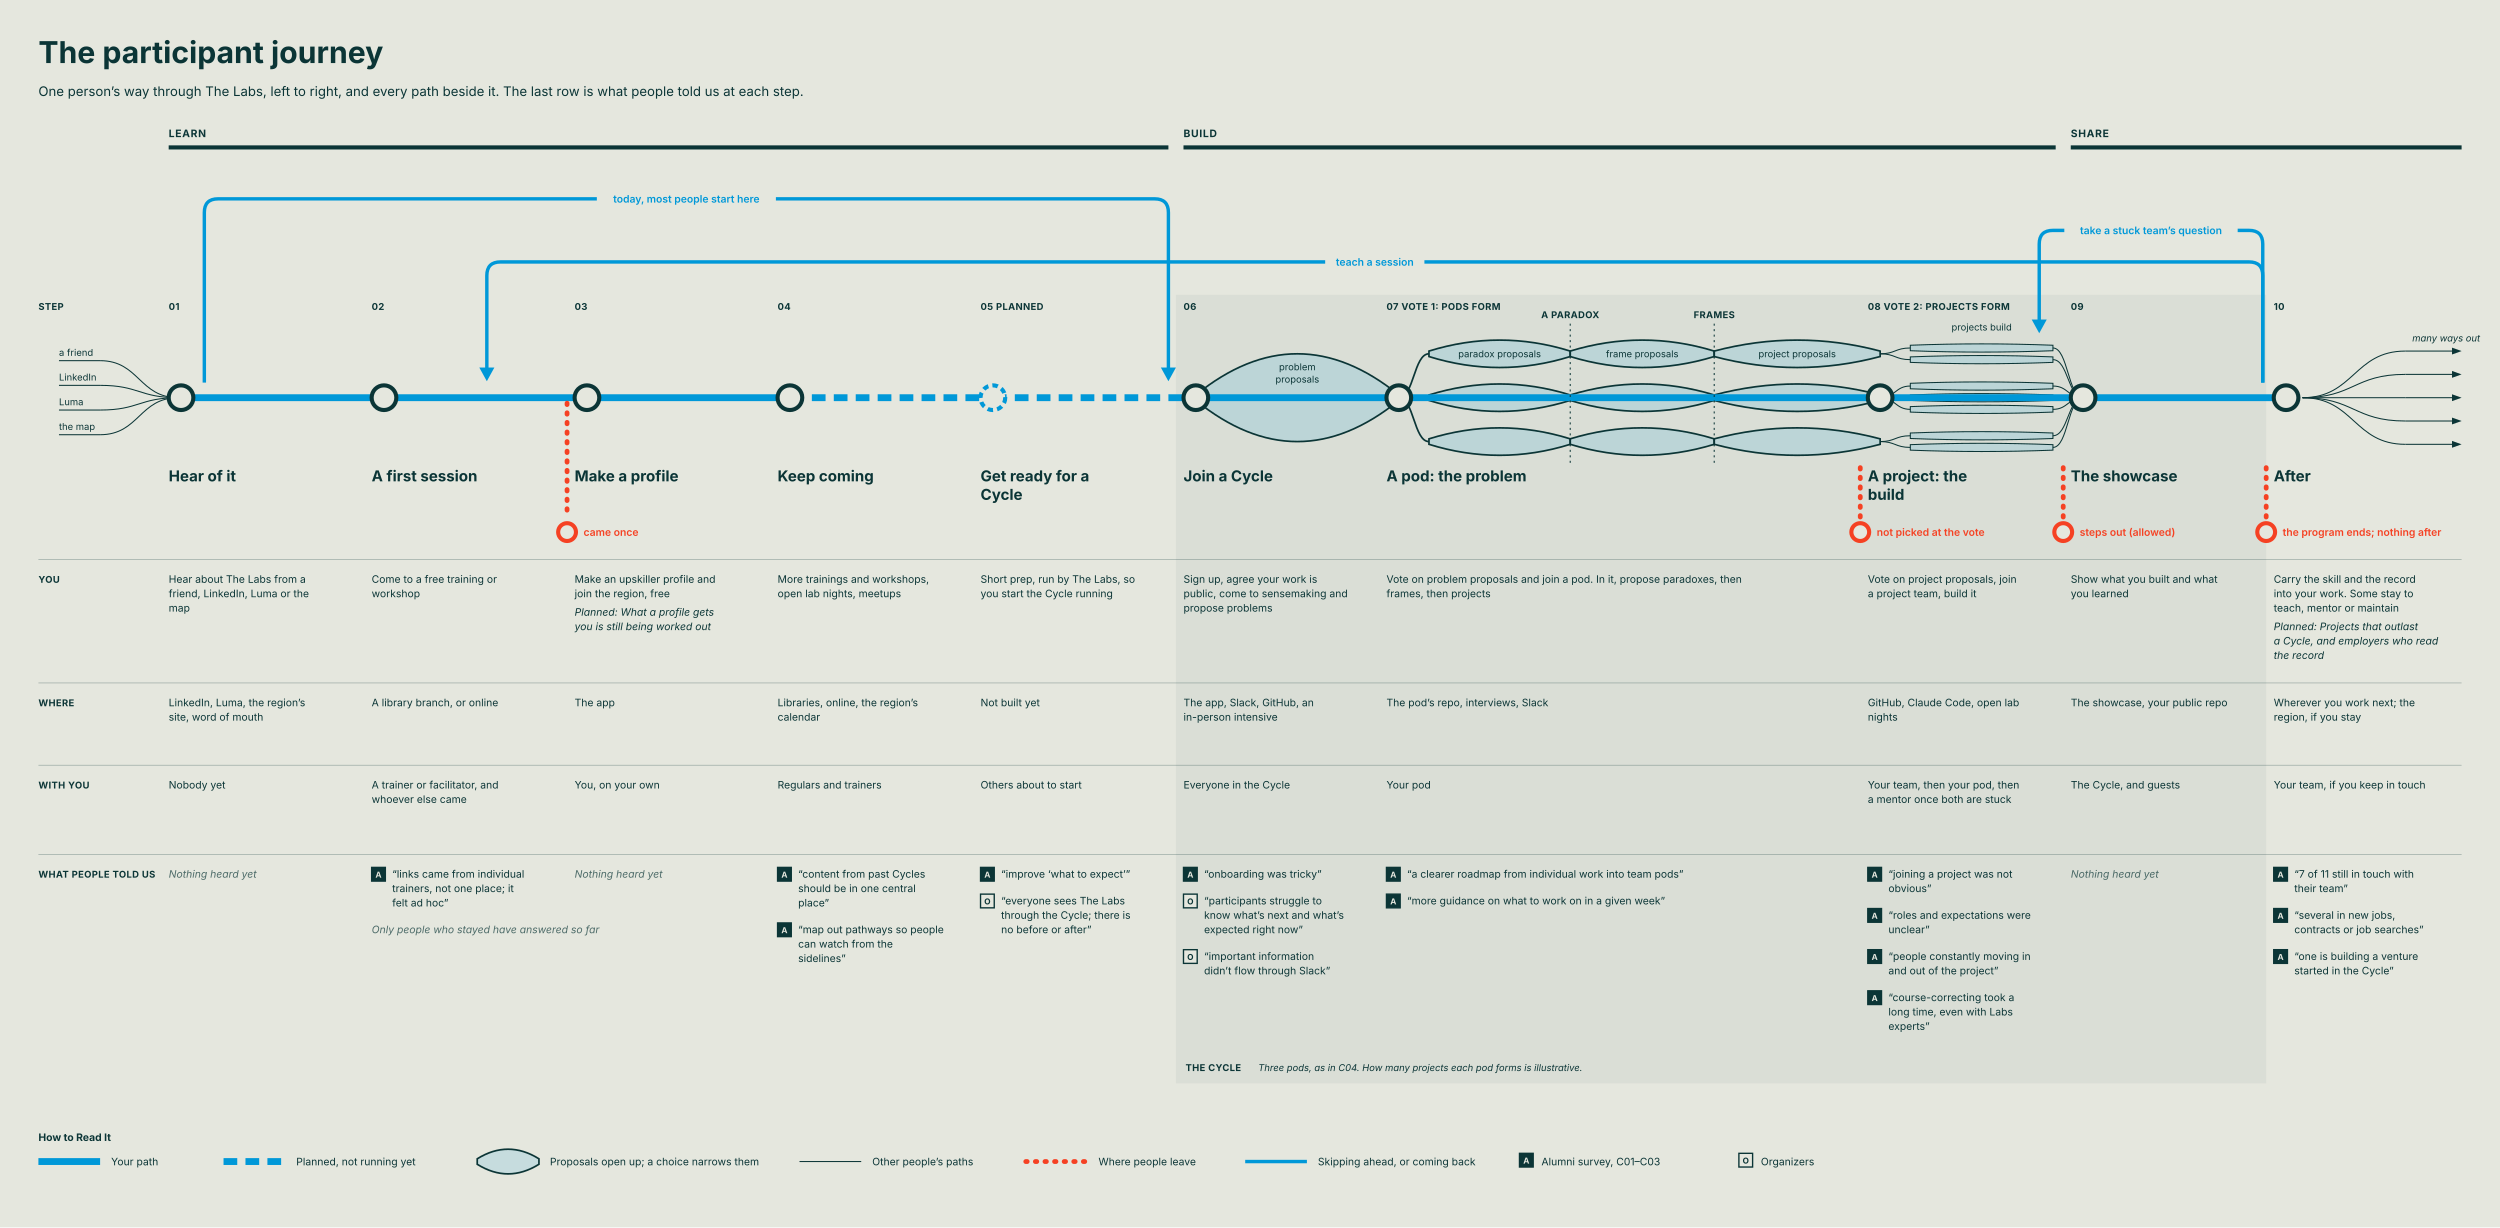
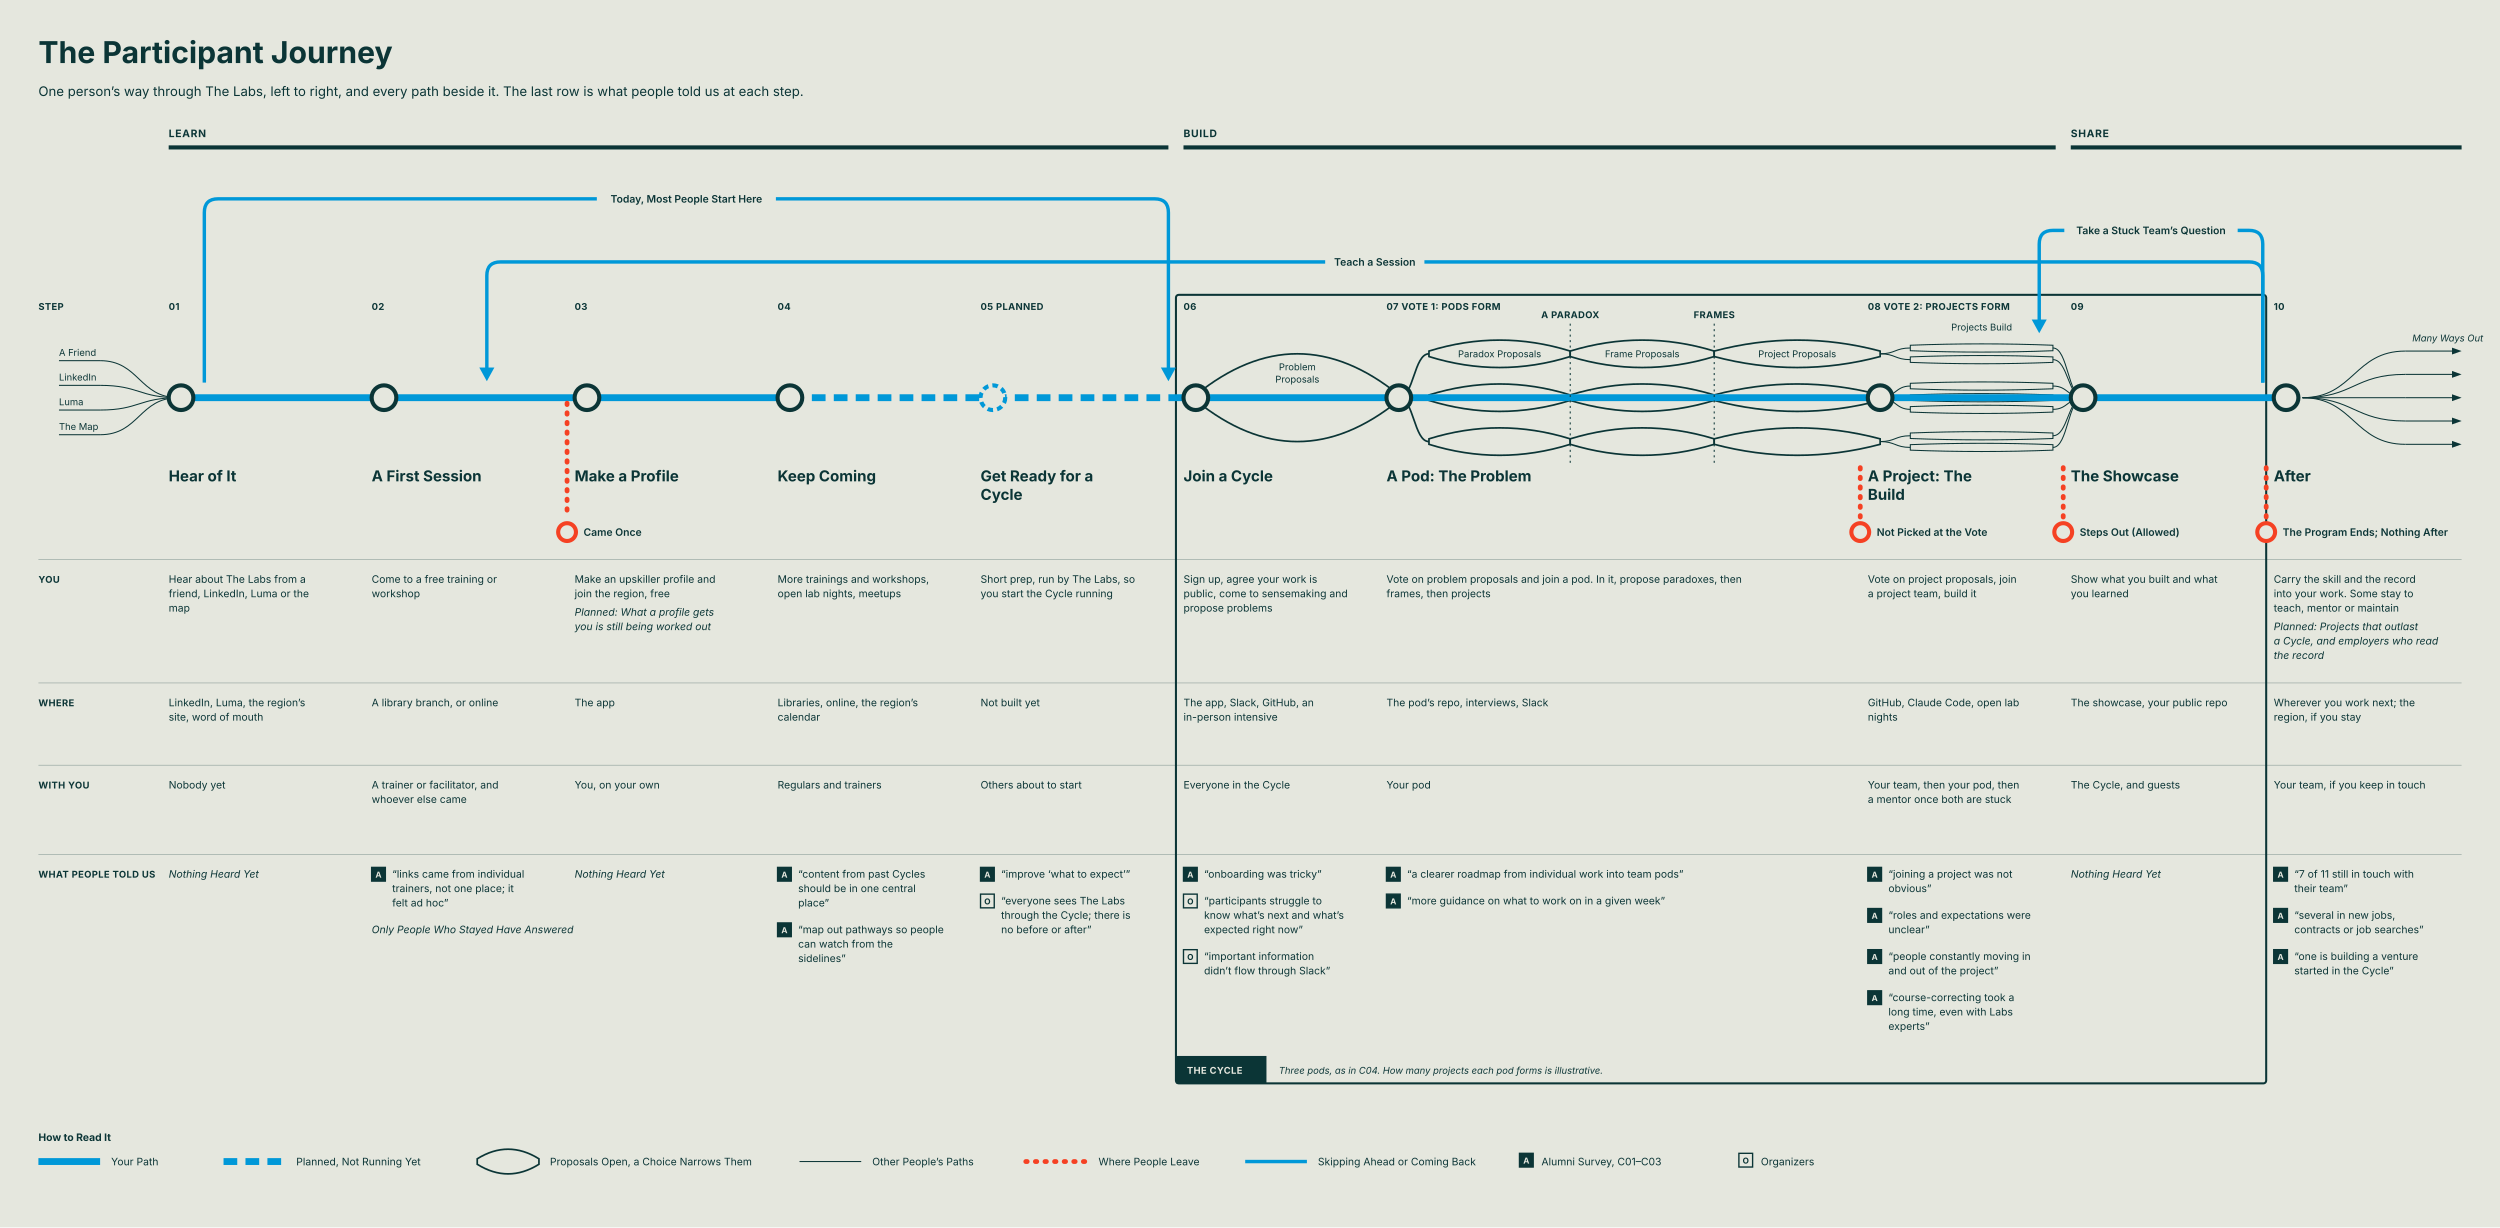
- <svg xmlns="http://www.w3.org/2000/svg" class="jmap" viewBox="0 0 3646 1790" role="img" aria-label="The participant journey" font-family="Inter, system-ui, sans-serif">
+ <svg xmlns="http://www.w3.org/2000/svg" class="jmap" viewBox="0 0 3646 1790" role="img" aria-label="The Participant Journey" font-family="Inter, system-ui, sans-serif">
  <rect width="3646" height="1790" fill="#e5e7de" />
-   <text x="56" y="92" font-size="43.987" font-weight="700" fill="#0b3536">The participant journey</text>
+   <text x="56" y="92" font-size="43.987" font-weight="700" fill="#0b3536">The Participant Journey</text>
  <text x="56" y="140" font-size="19.244" fill="#0b3536">One person’s way through The Labs, left to right, and every path beside it. The last row is what people told us at each step.</text>
-   <rect x="1715.0" y="430" width="1590.0" height="1150" fill="#0b3536" fill-opacity=".05" />
-   <text x="1729.0" y="1562" text-anchor="start" font-size="13.745" font-weight="700" letter-spacing=".5" fill="#0b3536">THE CYCLE</text>
+   <rect x="1715.0" y="430" width="1590.0" height="1150" rx="4" fill="none" stroke="#0b3536" stroke-width="3" />
+   <rect x="1715.0" y="1540" width="132" height="40" fill="#0b3536" />
+   <text x="1731.0" y="1566" text-anchor="start" font-size="13.745" font-weight="700" letter-spacing=".5" fill="#e5e7de">THE CYCLE</text>
  <rect x="246" y="212" width="1458" height="6" fill="#0b3536" />
  <text x="246" y="200" font-size="15.118" font-weight="700" letter-spacing="1" fill="#0b3536">LEARN</text>
  <rect x="1726" y="212" width="1272" height="6" fill="#0b3536" />
  <text x="1726" y="200" font-size="15.118" font-weight="700" letter-spacing="1" fill="#0b3536">BUILD</text>
  <rect x="3020" y="212" width="570" height="6" fill="#0b3536" />
  <text x="3020" y="200" font-size="15.118" font-weight="700" letter-spacing="1" fill="#0b3536">SHARE</text>
  <line x1="86" y1="526.0" x2="146" y2="526.0" stroke="#0b3536" stroke-width="1.5" />
  <path d="M146,526.0 C203.0,526.0 203.0,580 260,580" fill="none" stroke="#0b3536" stroke-width="1.5" />
  <line x1="86" y1="562.0" x2="146" y2="562.0" stroke="#0b3536" stroke-width="1.5" />
  <path d="M146,562.0 C203.0,562.0 203.0,580 260,580" fill="none" stroke="#0b3536" stroke-width="1.5" />
  <line x1="86" y1="598.0" x2="146" y2="598.0" stroke="#0b3536" stroke-width="1.5" />
  <path d="M146,598.0 C203.0,598.0 203.0,580 260,580" fill="none" stroke="#0b3536" stroke-width="1.5" />
  <line x1="86" y1="634.0" x2="146" y2="634.0" stroke="#0b3536" stroke-width="1.5" />
  <path d="M146,634.0 C203.0,634.0 203.0,580 260,580" fill="none" stroke="#0b3536" stroke-width="1.5" />
-   <path d="M1744,576 Q1892.0,456.0 2040,576 L2040,584 Q1892.0,704.0 1744,584 Z" fill="#0098d8" fill-opacity=".14" stroke="#0b3536" stroke-width="2.5" />
+   <path d="M1744,576 Q1892.0,456.0 2040,576 L2040,584 Q1892.0,704.0 1744,584 Z" fill="#e5e7de" stroke="#0b3536" stroke-width="2.5" />
  <path d="M2040,580 C2062.0,580 2062.0,516.0 2084,516.0" fill="none" stroke="#0b3536" stroke-width="2.5" />
  <path d="M2040,580 C2062.0,580 2062.0,644.0 2084,644.0" fill="none" stroke="#0b3536" stroke-width="2.5" />
  <line x1="2040" y1="580" x2="2084" y2="580" stroke="#0b3536" stroke-width="2.5" />
-   <path d="M2084,512.0 Q2187.0,480.0 2290,512.0 L2290,520.0 Q2187.0,552.0 2084,520.0 Z" fill="#0098d8" fill-opacity=".14" stroke="#0b3536" stroke-width="2.5" />
-   <path d="M2084,576.0 Q2187.0,544.0 2290,576.0 L2290,584.0 Q2187.0,616.0 2084,584.0 Z" fill="#0098d8" fill-opacity=".14" stroke="#0b3536" stroke-width="2.5" />
-   <path d="M2084,640.0 Q2187.0,608.0 2290,640.0 L2290,648.0 Q2187.0,680.0 2084,648.0 Z" fill="#0098d8" fill-opacity=".14" stroke="#0b3536" stroke-width="2.5" />
-   <path d="M2290,512.0 Q2395.0,480.0 2500,512.0 L2500,520.0 Q2395.0,552.0 2290,520.0 Z" fill="#0098d8" fill-opacity=".14" stroke="#0b3536" stroke-width="2.5" />
-   <path d="M2290,576.0 Q2395.0,544.0 2500,576.0 L2500,584.0 Q2395.0,616.0 2290,584.0 Z" fill="#0098d8" fill-opacity=".14" stroke="#0b3536" stroke-width="2.5" />
-   <path d="M2290,640.0 Q2395.0,608.0 2500,640.0 L2500,648.0 Q2395.0,680.0 2290,648.0 Z" fill="#0098d8" fill-opacity=".14" stroke="#0b3536" stroke-width="2.5" />
-   <path d="M2500,512.0 Q2621.0,480.0 2742,512.0 L2742,520.0 Q2621.0,552.0 2500,520.0 Z" fill="#0098d8" fill-opacity=".14" stroke="#0b3536" stroke-width="2.5" />
-   <path d="M2500,576.0 Q2621.0,544.0 2742,576.0 L2742,584.0 Q2621.0,616.0 2500,584.0 Z" fill="#0098d8" fill-opacity=".14" stroke="#0b3536" stroke-width="2.5" />
-   <path d="M2500,640.0 Q2621.0,608.0 2742,640.0 L2742,648.0 Q2621.0,680.0 2500,648.0 Z" fill="#0098d8" fill-opacity=".14" stroke="#0b3536" stroke-width="2.5" />
+   <path d="M2084,512.0 Q2187.0,480.0 2290,512.0 L2290,520.0 Q2187.0,552.0 2084,520.0 Z" fill="#e5e7de" stroke="#0b3536" stroke-width="2.5" />
+   <path d="M2084,576.0 Q2187.0,544.0 2290,576.0 L2290,584.0 Q2187.0,616.0 2084,584.0 Z" fill="#e5e7de" stroke="#0b3536" stroke-width="2.5" />
+   <path d="M2084,640.0 Q2187.0,608.0 2290,640.0 L2290,648.0 Q2187.0,680.0 2084,648.0 Z" fill="#e5e7de" stroke="#0b3536" stroke-width="2.5" />
+   <path d="M2290,512.0 Q2395.0,480.0 2500,512.0 L2500,520.0 Q2395.0,552.0 2290,520.0 Z" fill="#e5e7de" stroke="#0b3536" stroke-width="2.5" />
+   <path d="M2290,576.0 Q2395.0,544.0 2500,576.0 L2500,584.0 Q2395.0,616.0 2290,584.0 Z" fill="#e5e7de" stroke="#0b3536" stroke-width="2.5" />
+   <path d="M2290,640.0 Q2395.0,608.0 2500,640.0 L2500,648.0 Q2395.0,680.0 2290,648.0 Z" fill="#e5e7de" stroke="#0b3536" stroke-width="2.5" />
+   <path d="M2500,512.0 Q2621.0,480.0 2742,512.0 L2742,520.0 Q2621.0,552.0 2500,520.0 Z" fill="#e5e7de" stroke="#0b3536" stroke-width="2.5" />
+   <path d="M2500,576.0 Q2621.0,544.0 2742,576.0 L2742,584.0 Q2621.0,616.0 2500,584.0 Z" fill="#e5e7de" stroke="#0b3536" stroke-width="2.5" />
+   <path d="M2500,640.0 Q2621.0,608.0 2742,640.0 L2742,648.0 Q2621.0,680.0 2500,648.0 Z" fill="#e5e7de" stroke="#0b3536" stroke-width="2.5" />
  <path d="M2742,516.0 C2764.0,516.0 2764.0,507.5 2786,507.5" fill="none" stroke="#0b3536" stroke-width="1.5" />
-   <path d="M2786,503.5 Q2890.0,499.5 2994,503.5 L2994,511.5 Q2890.0,515.5 2786,511.5 Z" fill="#0098d8" fill-opacity=".14" stroke="#0b3536" stroke-width="1.5" />
+   <path d="M2786,503.5 Q2890.0,499.5 2994,503.5 L2994,511.5 Q2890.0,515.5 2786,511.5 Z" fill="#e5e7de" stroke="#0b3536" stroke-width="1.5" />
  <path d="M2994,507.5 C3016.0,507.5 3016.0,580 3038,580" fill="none" stroke="#0b3536" stroke-width="1.5" />
  <path d="M2742,516.0 C2764.0,516.0 2764.0,524.5 2786,524.5" fill="none" stroke="#0b3536" stroke-width="1.5" />
-   <path d="M2786,520.5 Q2890.0,516.5 2994,520.5 L2994,528.5 Q2890.0,532.5 2786,528.5 Z" fill="#0098d8" fill-opacity=".14" stroke="#0b3536" stroke-width="1.5" />
+   <path d="M2786,520.5 Q2890.0,516.5 2994,520.5 L2994,528.5 Q2890.0,532.5 2786,528.5 Z" fill="#e5e7de" stroke="#0b3536" stroke-width="1.5" />
  <path d="M2994,524.5 C3016.0,524.5 3016.0,580 3038,580" fill="none" stroke="#0b3536" stroke-width="1.5" />
  <path d="M2742,580.0 C2764.0,580.0 2764.0,563.0 2786,563.0" fill="none" stroke="#0b3536" stroke-width="1.5" />
-   <path d="M2786,559.0 Q2890.0,555.0 2994,559.0 L2994,567.0 Q2890.0,571.0 2786,567.0 Z" fill="#0098d8" fill-opacity=".14" stroke="#0b3536" stroke-width="1.5" />
+   <path d="M2786,559.0 Q2890.0,555.0 2994,559.0 L2994,567.0 Q2890.0,571.0 2786,567.0 Z" fill="#e5e7de" stroke="#0b3536" stroke-width="1.5" />
  <path d="M2994,563.0 C3016.0,563.0 3016.0,580 3038,580" fill="none" stroke="#0b3536" stroke-width="1.5" />
  <line x1="2742" y1="580.0" x2="2786" y2="580.0" stroke="#0b3536" stroke-width="1.5" />
-   <path d="M2786,576.0 Q2890.0,572.0 2994,576.0 L2994,584.0 Q2890.0,588.0 2786,584.0 Z" fill="#0098d8" fill-opacity=".14" stroke="#0b3536" stroke-width="1.5" />
+   <path d="M2786,576.0 Q2890.0,572.0 2994,576.0 L2994,584.0 Q2890.0,588.0 2786,584.0 Z" fill="#e5e7de" stroke="#0b3536" stroke-width="1.5" />
  <path d="M2994,580.0 C3016.0,580.0 3016.0,580 3038,580" fill="none" stroke="#0b3536" stroke-width="1.5" />
  <path d="M2742,580.0 C2764.0,580.0 2764.0,597.0 2786,597.0" fill="none" stroke="#0b3536" stroke-width="1.5" />
-   <path d="M2786,593.0 Q2890.0,589.0 2994,593.0 L2994,601.0 Q2890.0,605.0 2786,601.0 Z" fill="#0098d8" fill-opacity=".14" stroke="#0b3536" stroke-width="1.5" />
+   <path d="M2786,593.0 Q2890.0,589.0 2994,593.0 L2994,601.0 Q2890.0,605.0 2786,601.0 Z" fill="#e5e7de" stroke="#0b3536" stroke-width="1.5" />
  <path d="M2994,597.0 C3016.0,597.0 3016.0,580 3038,580" fill="none" stroke="#0b3536" stroke-width="1.5" />
  <path d="M2742,644.0 C2764.0,644.0 2764.0,635.5 2786,635.5" fill="none" stroke="#0b3536" stroke-width="1.5" />
-   <path d="M2786,631.5 Q2890.0,627.5 2994,631.5 L2994,639.5 Q2890.0,643.5 2786,639.5 Z" fill="#0098d8" fill-opacity=".14" stroke="#0b3536" stroke-width="1.5" />
+   <path d="M2786,631.5 Q2890.0,627.5 2994,631.5 L2994,639.5 Q2890.0,643.5 2786,639.5 Z" fill="#e5e7de" stroke="#0b3536" stroke-width="1.5" />
  <path d="M2994,635.5 C3016.0,635.5 3016.0,580 3038,580" fill="none" stroke="#0b3536" stroke-width="1.5" />
  <path d="M2742,644.0 C2764.0,644.0 2764.0,652.5 2786,652.5" fill="none" stroke="#0b3536" stroke-width="1.5" />
-   <path d="M2786,648.5 Q2890.0,644.5 2994,648.5 L2994,656.5 Q2890.0,660.5 2786,656.5 Z" fill="#0098d8" fill-opacity=".14" stroke="#0b3536" stroke-width="1.5" />
+   <path d="M2786,648.5 Q2890.0,644.5 2994,648.5 L2994,656.5 Q2890.0,660.5 2786,656.5 Z" fill="#e5e7de" stroke="#0b3536" stroke-width="1.5" />
  <path d="M2994,652.5 C3016.0,652.5 3016.0,580 3038,580" fill="none" stroke="#0b3536" stroke-width="1.5" />
  <path d="M3358,580 C3433.0,580 3433.0,512.0 3508,512.0" fill="none" stroke="#0b3536" stroke-width="1.5" />
  <line x1="3508" y1="512.0" x2="3576" y2="512.0" stroke="#0b3536" stroke-width="1.5" />
  <path d="M3576,507.0 L3590,512.0 L3576,517.0 Z" fill="#0b3536" />
  <path d="M3358,580 C3433.0,580 3433.0,546.0 3508,546.0" fill="none" stroke="#0b3536" stroke-width="1.5" />
  <line x1="3508" y1="546.0" x2="3576" y2="546.0" stroke="#0b3536" stroke-width="1.5" />
  <path d="M3576,541.0 L3590,546.0 L3576,551.0 Z" fill="#0b3536" />
  <path d="M3358,580 C3433.0,580 3433.0,580.0 3508,580.0" fill="none" stroke="#0b3536" stroke-width="1.5" />
  <line x1="3508" y1="580.0" x2="3576" y2="580.0" stroke="#0b3536" stroke-width="1.5" />
  <path d="M3576,575.0 L3590,580.0 L3576,585.0 Z" fill="#0b3536" />
  <path d="M3358,580 C3433.0,580 3433.0,614.0 3508,614.0" fill="none" stroke="#0b3536" stroke-width="1.5" />
  <line x1="3508" y1="614.0" x2="3576" y2="614.0" stroke="#0b3536" stroke-width="1.5" />
  <path d="M3576,609.0 L3590,614.0 L3576,619.0 Z" fill="#0b3536" />
  <path d="M3358,580 C3433.0,580 3433.0,648.0 3508,648.0" fill="none" stroke="#0b3536" stroke-width="1.5" />
  <line x1="3508" y1="648.0" x2="3576" y2="648.0" stroke="#0b3536" stroke-width="1.5" />
  <path d="M3576,643.0 L3590,648.0 L3576,653.0 Z" fill="#0b3536" />
  <line x1="264" y1="580" x2="560" y2="580" stroke="#0098d8" stroke-width="10" />
  <line x1="560" y1="580" x2="856" y2="580" stroke="#0098d8" stroke-width="10" />
  <line x1="856" y1="580" x2="1152" y2="580" stroke="#0098d8" stroke-width="10" />
  <line x1="1152" y1="580" x2="1448" y2="580" stroke="#0098d8" stroke-width="10" stroke-dasharray="20 12" />
  <line x1="1448" y1="580" x2="1744" y2="580" stroke="#0098d8" stroke-width="10" stroke-dasharray="20 12" />
  <line x1="1744" y1="580" x2="2040" y2="580" stroke="#0098d8" stroke-width="10" />
  <line x1="2040" y1="580" x2="2742" y2="580" stroke="#0098d8" stroke-width="10" />
  <line x1="2742" y1="580" x2="3038" y2="580" stroke="#0098d8" stroke-width="10" />
  <line x1="3038" y1="580" x2="3334" y2="580" stroke="#0098d8" stroke-width="10" />
-   <text x="86" y="519.0" text-anchor="start" font-size="13.745" font-weight="400" fill="#0b3536">a friend</text>
+   <text x="86" y="519.0" text-anchor="start" font-size="13.745" font-weight="400" fill="#0b3536">A Friend</text>
  <text x="86" y="555.0" text-anchor="start" font-size="13.745" font-weight="400" fill="#0b3536">LinkedIn</text>
  <text x="86" y="591.0" text-anchor="start" font-size="13.745" font-weight="400" fill="#0b3536">Luma</text>
-   <text x="86" y="627.0" text-anchor="start" font-size="13.745" font-weight="400" fill="#0b3536">the map</text>
-   <text x="1892.0" y="540" text-anchor="middle" font-size="13.745" font-weight="400" fill="#0b3536">problem</text>
-   <text x="1892.0" y="558" text-anchor="middle" font-size="13.745" font-weight="400" fill="#0b3536">proposals</text>
-   <text x="2187.0" y="521.0" text-anchor="middle" font-size="13.745" font-weight="400" fill="#0b3536">paradox proposals</text>
+   <text x="86" y="627.0" text-anchor="start" font-size="13.745" font-weight="400" fill="#0b3536">The Map</text>
+   <text x="1892.0" y="540" text-anchor="middle" font-size="13.745" font-weight="400" fill="#0b3536">Problem</text>
+   <text x="1892.0" y="558" text-anchor="middle" font-size="13.745" font-weight="400" fill="#0b3536">Proposals</text>
+   <text x="2187.0" y="521.0" text-anchor="middle" font-size="13.745" font-weight="400" fill="#0b3536">Paradox Proposals</text>
  <line x1="2290" y1="472" x2="2290" y2="680" stroke="#0b3536" stroke-width="1.5" stroke-dasharray="3 5" />
  <text x="2290" y="464" text-anchor="middle" font-size="13.745" font-weight="700" letter-spacing=".5" fill="#0b3536">A PARADOX</text>
-   <text x="2395.0" y="521.0" text-anchor="middle" font-size="13.745" font-weight="400" fill="#0b3536">frame proposals</text>
+   <text x="2395.0" y="521.0" text-anchor="middle" font-size="13.745" font-weight="400" fill="#0b3536">Frame Proposals</text>
  <line x1="2500" y1="472" x2="2500" y2="680" stroke="#0b3536" stroke-width="1.5" stroke-dasharray="3 5" />
  <text x="2500" y="464" text-anchor="middle" font-size="13.745" font-weight="700" letter-spacing=".5" fill="#0b3536">FRAMES</text>
-   <text x="2621.0" y="521.0" text-anchor="middle" font-size="13.745" font-weight="400" fill="#0b3536">project proposals</text>
-   <text x="2890.0" y="482.0" text-anchor="middle" font-size="13.745" font-weight="400" fill="#0b3536">projects build</text>
-   <text x="3518" y="498.0" text-anchor="start" font-size="13.745" font-weight="400" font-style="italic" fill="#0b3536">many ways out</text>
+   <text x="2621.0" y="521.0" text-anchor="middle" font-size="13.745" font-weight="400" fill="#0b3536">Project Proposals</text>
+   <text x="2890.0" y="482.0" text-anchor="middle" font-size="13.745" font-weight="400" fill="#0b3536">Projects Build</text>
+   <text x="3518" y="498.0" text-anchor="start" font-size="13.745" font-weight="400" font-style="italic" fill="#0b3536">Many Ways Out</text>
  <path d="M298,558 V310 Q298,290 318,290 H1684 Q1704,290 1704,310 V540" fill="none" stroke="#0098d8" stroke-width="5" />
  <path d="M1693,536 L1704,556 L1715,536 Z" fill="#0098d8" />
  <rect x="870.434" y="275" width="261.132" height="30" fill="#e5e7de" />
-   <text x="1001.0" y="295.5" text-anchor="middle" font-size="15.118" font-weight="600" fill="#0098d8">today, most people start here</text>
+   <text x="1001.0" y="295.5" text-anchor="middle" font-size="15.118" font-weight="600" fill="#0b3536">Today, Most People Start Here</text>
  <path d="M3300,558 V356 Q3300,336 3280,336 H2994 Q2974,336 2974,356 V470" fill="none" stroke="#0098d8" stroke-width="5" />
  <path d="M2963,466 L2974,486 L2985,466 Z" fill="#0098d8" />
  <rect x="3010.591" y="321" width="252.817" height="30" fill="#e5e7de" />
-   <text x="3137.0" y="341.5" text-anchor="middle" font-size="15.118" font-weight="600" fill="#0098d8">take a stuck team’s question</text>
+   <text x="3137.0" y="341.5" text-anchor="middle" font-size="15.118" font-weight="600" fill="#0b3536">Take a Stuck Team’s Question</text>
  <path d="M3300,558 V402 Q3300,382 3280,382 H730 Q710,382 710,402 V540" fill="none" stroke="#0098d8" stroke-width="5" />
  <path d="M699,536 L710,556 L721,536 Z" fill="#0098d8" />
  <rect x="1932.638" y="367" width="144.724" height="30" fill="#e5e7de" />
-   <text x="2005.0" y="387.5" text-anchor="middle" font-size="15.118" font-weight="600" fill="#0098d8">teach a session</text>
+   <text x="2005.0" y="387.5" text-anchor="middle" font-size="15.118" font-weight="600" fill="#0b3536">Teach a Session</text>
  <line x1="827.0" y1="588" x2="827.0" y2="754" stroke="#f54123" stroke-width="7" stroke-dasharray="2 12" stroke-linecap="round" />
  <circle cx="827.0" cy="776" r="13" fill="#e5e7de" stroke="#f54123" stroke-width="6" />
-   <text x="851.0" y="781.5" font-size="15.118" font-weight="600" fill="#f54123">came once</text>
+   <text x="851.0" y="781.5" font-size="15.118" font-weight="600" fill="#0b3536">Came Once</text>
  <line x1="2713.0" y1="682" x2="2713.0" y2="754" stroke="#f54123" stroke-width="7" stroke-dasharray="2 12" stroke-linecap="round" />
  <circle cx="2713.0" cy="776" r="13" fill="#e5e7de" stroke="#f54123" stroke-width="6" />
-   <text x="2737.0" y="781.5" font-size="15.118" font-weight="600" fill="#f54123">not picked at the vote</text>
+   <text x="2737.0" y="781.5" font-size="15.118" font-weight="600" fill="#0b3536">Not Picked at the Vote</text>
  <line x1="3009.0" y1="682" x2="3009.0" y2="754" stroke="#f54123" stroke-width="7" stroke-dasharray="2 12" stroke-linecap="round" />
  <circle cx="3009.0" cy="776" r="13" fill="#e5e7de" stroke="#f54123" stroke-width="6" />
-   <text x="3033.0" y="781.5" font-size="15.118" font-weight="600" fill="#f54123">steps out (allowed)</text>
+   <text x="3033.0" y="781.5" font-size="15.118" font-weight="600" fill="#0b3536">Steps Out (Allowed)</text>
  <line x1="3305.0" y1="682" x2="3305.0" y2="754" stroke="#f54123" stroke-width="7" stroke-dasharray="2 12" stroke-linecap="round" />
  <circle cx="3305.0" cy="776" r="13" fill="#e5e7de" stroke="#f54123" stroke-width="6" />
-   <text x="3329.0" y="781.5" font-size="15.118" font-weight="600" fill="#f54123">the program ends; nothing after</text>
+   <text x="3329.0" y="781.5" font-size="15.118" font-weight="600" fill="#0b3536">The Program Ends; Nothing After</text>
  <circle cx="264" cy="580" r="18" fill="#e5e7de" stroke="#0b3536" stroke-width="6" />
  <text x="246" y="452" text-anchor="start" font-size="13.745" font-weight="700" letter-spacing=".5" fill="#0b3536">01</text>
-   <text x="246" y="702" font-size="21.993" font-weight="700" fill="#0b3536">Hear of it</text>
+   <text x="246" y="702" font-size="21.993" font-weight="700" fill="#0b3536">Hear of It</text>
  <circle cx="560" cy="580" r="18" fill="#e5e7de" stroke="#0b3536" stroke-width="6" />
  <text x="542" y="452" text-anchor="start" font-size="13.745" font-weight="700" letter-spacing=".5" fill="#0b3536">02</text>
-   <text x="542" y="702" font-size="21.993" font-weight="700" fill="#0b3536">A first session</text>
+   <text x="542" y="702" font-size="21.993" font-weight="700" fill="#0b3536">A First Session</text>
  <circle cx="856" cy="580" r="18" fill="#e5e7de" stroke="#0b3536" stroke-width="6" />
  <text x="838" y="452" text-anchor="start" font-size="13.745" font-weight="700" letter-spacing=".5" fill="#0b3536">03</text>
-   <text x="838" y="702" font-size="21.993" font-weight="700" fill="#0b3536">Make a profile</text>
+   <text x="838" y="702" font-size="21.993" font-weight="700" fill="#0b3536">Make a Profile</text>
  <circle cx="1152" cy="580" r="18" fill="#e5e7de" stroke="#0b3536" stroke-width="6" />
  <text x="1134" y="452" text-anchor="start" font-size="13.745" font-weight="700" letter-spacing=".5" fill="#0b3536">04</text>
-   <text x="1134" y="702" font-size="21.993" font-weight="700" fill="#0b3536">Keep coming</text>
+   <text x="1134" y="702" font-size="21.993" font-weight="700" fill="#0b3536">Keep Coming</text>
  <circle cx="1448" cy="580" r="18" fill="#e5e7de" stroke="#0098d8" stroke-width="6" stroke-dasharray="8 6" />
  <text x="1430" y="452" text-anchor="start" font-size="13.745" font-weight="700" letter-spacing=".5" fill="#0b3536">05  PLANNED</text>
-   <text x="1430" y="702" font-size="21.993" font-weight="700" fill="#0b3536">Get ready for a</text>
+   <text x="1430" y="702" font-size="21.993" font-weight="700" fill="#0b3536">Get Ready for a</text>
  <text x="1430" y="729" font-size="21.993" font-weight="700" fill="#0b3536">Cycle</text>
  <circle cx="1744" cy="580" r="18" fill="#e5e7de" stroke="#0b3536" stroke-width="6" />
  <text x="1726" y="452" text-anchor="start" font-size="13.745" font-weight="700" letter-spacing=".5" fill="#0b3536">06</text>
  <text x="1726" y="702" font-size="21.993" font-weight="700" fill="#0b3536">Join a Cycle</text>
  <circle cx="2040" cy="580" r="18" fill="#e5e7de" stroke="#0b3536" stroke-width="6" />
  <text x="2022" y="452" text-anchor="start" font-size="13.745" font-weight="700" letter-spacing=".5" fill="#0b3536">07  VOTE 1: PODS FORM</text>
-   <text x="2022" y="702" font-size="21.993" font-weight="700" fill="#0b3536">A pod: the problem</text>
+   <text x="2022" y="702" font-size="21.993" font-weight="700" fill="#0b3536">A Pod: The Problem</text>
  <circle cx="2742" cy="580" r="18" fill="#e5e7de" stroke="#0b3536" stroke-width="6" />
  <text x="2724" y="452" text-anchor="start" font-size="13.745" font-weight="700" letter-spacing=".5" fill="#0b3536">08  VOTE 2: PROJECTS FORM</text>
-   <text x="2724" y="702" font-size="21.993" font-weight="700" fill="#0b3536">A project: the</text>
-   <text x="2724" y="729" font-size="21.993" font-weight="700" fill="#0b3536">build</text>
+   <text x="2724" y="702" font-size="21.993" font-weight="700" fill="#0b3536">A Project: The</text>
+   <text x="2724" y="729" font-size="21.993" font-weight="700" fill="#0b3536">Build</text>
  <circle cx="3038" cy="580" r="18" fill="#e5e7de" stroke="#0b3536" stroke-width="6" />
  <text x="3020" y="452" text-anchor="start" font-size="13.745" font-weight="700" letter-spacing=".5" fill="#0b3536">09</text>
-   <text x="3020" y="702" font-size="21.993" font-weight="700" fill="#0b3536">The showcase</text>
+   <text x="3020" y="702" font-size="21.993" font-weight="700" fill="#0b3536">The Showcase</text>
  <circle cx="3334" cy="580" r="18" fill="#e5e7de" stroke="#0b3536" stroke-width="6" />
  <text x="3316" y="452" text-anchor="start" font-size="13.745" font-weight="700" letter-spacing=".5" fill="#0b3536">10</text>
  <text x="3316" y="702" font-size="21.993" font-weight="700" fill="#0b3536">After</text>
  <text x="56" y="452" text-anchor="start" font-size="13.745" font-weight="700" letter-spacing=".5" fill="#0b3536">STEP</text>
  <line x1="56" y1="816" x2="3590" y2="816" stroke="#0b3536" stroke-width="1" stroke-opacity=".35" />
  <text x="56" y="850" text-anchor="start" font-size="13.745" font-weight="700" letter-spacing=".5" fill="#0b3536">YOU</text>
  <line x1="56" y1="996" x2="3590" y2="996" stroke="#0b3536" stroke-width="1" stroke-opacity=".35" />
  <text x="56" y="1030" text-anchor="start" font-size="13.745" font-weight="700" letter-spacing=".5" fill="#0b3536">WHERE</text>
  <line x1="56" y1="1116" x2="3590" y2="1116" stroke="#0b3536" stroke-width="1" stroke-opacity=".35" />
  <text x="56" y="1150" text-anchor="start" font-size="13.745" font-weight="700" letter-spacing=".5" fill="#0b3536">WITH YOU</text>
  <line x1="56" y1="1246" x2="3590" y2="1246" stroke="#0b3536" stroke-width="1" stroke-opacity=".35" />
  <text x="56" y="1280" text-anchor="start" font-size="13.745" font-weight="700" letter-spacing=".5" fill="#0b3536">WHAT PEOPLE TOLD US</text>
  <text x="246" y="850" font-size="15.118" fill="#0b3536">Hear about The Labs from a</text>
  <text x="246" y="871" font-size="15.118" fill="#0b3536">friend, LinkedIn, Luma or the</text>
  <text x="246" y="892" font-size="15.118" fill="#0b3536">map</text>
  <text x="246" y="1030" font-size="15.118" fill="#0b3536">LinkedIn, Luma, the region’s</text>
  <text x="246" y="1051" font-size="15.118" fill="#0b3536">site, word of mouth</text>
  <text x="246" y="1150" font-size="15.118" fill="#0b3536">Nobody yet</text>
-   <text x="246" y="1280" font-size="15.118" font-style="italic" fill="#0b3536" fill-opacity=".7">Nothing heard yet</text>
+   <text x="246" y="1280" font-size="15.118" font-style="italic" fill="#0b3536">Nothing Heard Yet</text>
  <text x="542" y="850" font-size="15.118" fill="#0b3536">Come to a free training or</text>
  <text x="542" y="871" font-size="15.118" fill="#0b3536">workshop</text>
  <text x="542" y="1030" font-size="15.118" fill="#0b3536">A library branch, or online</text>
  <text x="542" y="1150" font-size="15.118" fill="#0b3536">A trainer or facilitator, and</text>
  <text x="542" y="1171" font-size="15.118" fill="#0b3536">whoever else came</text>
  <rect x="542" y="1265" width="20" height="20" fill="#0b3536" stroke="#0b3536" stroke-width="2" />
  <text x="552" y="1280" text-anchor="middle" font-size="12" font-weight="700" fill="#e5e7de">A</text>
  <text x="572" y="1280" font-size="15.118" fill="#0b3536">“links came from individual</text>
  <text x="572" y="1301" font-size="15.118" fill="#0b3536">trainers, not one place; it</text>
  <text x="572" y="1322" font-size="15.118" fill="#0b3536">felt ad hoc”</text>
-   <text x="542" y="1361" font-size="15.118" font-style="italic" fill="#0b3536" fill-opacity=".7">Only people who stayed have answered so far</text>
+   <text x="542" y="1361" font-size="15.118" font-style="italic" fill="#0b3536">Only People Who Stayed Have Answered</text>
  <text x="838" y="850" font-size="15.118" fill="#0b3536">Make an upskiller profile and</text>
  <text x="838" y="871" font-size="15.118" fill="#0b3536">join the region, free</text>
  <text x="838" y="898" font-size="15.118" font-style="italic" fill="#0b3536">Planned: What a profile gets</text>
  <text x="838" y="919" font-size="15.118" font-style="italic" fill="#0b3536">you is still being worked out</text>
  <text x="838" y="1030" font-size="15.118" fill="#0b3536">The app</text>
  <text x="838" y="1150" font-size="15.118" fill="#0b3536">You, on your own</text>
-   <text x="838" y="1280" font-size="15.118" font-style="italic" fill="#0b3536" fill-opacity=".7">Nothing heard yet</text>
+   <text x="838" y="1280" font-size="15.118" font-style="italic" fill="#0b3536">Nothing Heard Yet</text>
  <text x="1134" y="850" font-size="15.118" fill="#0b3536">More trainings and workshops,</text>
  <text x="1134" y="871" font-size="15.118" fill="#0b3536">open lab nights, meetups</text>
  <text x="1134" y="1030" font-size="15.118" fill="#0b3536">Libraries, online, the region’s</text>
  <text x="1134" y="1051" font-size="15.118" fill="#0b3536">calendar</text>
  <text x="1134" y="1150" font-size="15.118" fill="#0b3536">Regulars and trainers</text>
  <rect x="1134" y="1265" width="20" height="20" fill="#0b3536" stroke="#0b3536" stroke-width="2" />
  <text x="1144" y="1280" text-anchor="middle" font-size="12" font-weight="700" fill="#e5e7de">A</text>
  <text x="1164" y="1280" font-size="15.118" fill="#0b3536">“content from past Cycles</text>
  <text x="1164" y="1301" font-size="15.118" fill="#0b3536">should be in one central</text>
  <text x="1164" y="1322" font-size="15.118" fill="#0b3536">place”</text>
  <rect x="1134" y="1346" width="20" height="20" fill="#0b3536" stroke="#0b3536" stroke-width="2" />
  <text x="1144" y="1361" text-anchor="middle" font-size="12" font-weight="700" fill="#e5e7de">A</text>
  <text x="1164" y="1361" font-size="15.118" fill="#0b3536">“map out pathways so people</text>
  <text x="1164" y="1382" font-size="15.118" fill="#0b3536">can watch from the</text>
  <text x="1164" y="1403" font-size="15.118" fill="#0b3536">sidelines”</text>
  <text x="1430" y="850" font-size="15.118" fill="#0b3536">Short prep, run by The Labs, so</text>
  <text x="1430" y="871" font-size="15.118" fill="#0b3536">you start the Cycle running</text>
  <text x="1430" y="1030" font-size="15.118" fill="#0b3536">Not built yet</text>
  <text x="1430" y="1150" font-size="15.118" fill="#0b3536">Others about to start</text>
  <rect x="1430" y="1265" width="20" height="20" fill="#0b3536" stroke="#0b3536" stroke-width="2" />
  <text x="1440" y="1280" text-anchor="middle" font-size="12" font-weight="700" fill="#e5e7de">A</text>
  <text x="1460" y="1280" font-size="15.118" fill="#0b3536">“improve ‘what to expect’”</text>
  <rect x="1430" y="1304" width="20" height="20" fill="#e5e7de" stroke="#0b3536" stroke-width="2" />
  <text x="1440" y="1319" text-anchor="middle" font-size="12" font-weight="700" fill="#0b3536">O</text>
  <text x="1460" y="1319" font-size="15.118" fill="#0b3536">“everyone sees The Labs</text>
  <text x="1460" y="1340" font-size="15.118" fill="#0b3536">through the Cycle; there is</text>
  <text x="1460" y="1361" font-size="15.118" fill="#0b3536">no before or after”</text>
  <text x="1726" y="850" font-size="15.118" fill="#0b3536">Sign up, agree your work is</text>
  <text x="1726" y="871" font-size="15.118" fill="#0b3536">public, come to sensemaking and</text>
  <text x="1726" y="892" font-size="15.118" fill="#0b3536">propose problems</text>
  <text x="1726" y="1030" font-size="15.118" fill="#0b3536">The app, Slack, GitHub, an</text>
  <text x="1726" y="1051" font-size="15.118" fill="#0b3536">in-person intensive</text>
  <text x="1726" y="1150" font-size="15.118" fill="#0b3536">Everyone in the Cycle</text>
  <rect x="1726" y="1265" width="20" height="20" fill="#0b3536" stroke="#0b3536" stroke-width="2" />
  <text x="1736" y="1280" text-anchor="middle" font-size="12" font-weight="700" fill="#e5e7de">A</text>
  <text x="1756" y="1280" font-size="15.118" fill="#0b3536">“onboarding was tricky”</text>
  <rect x="1726" y="1304" width="20" height="20" fill="#e5e7de" stroke="#0b3536" stroke-width="2" />
  <text x="1736" y="1319" text-anchor="middle" font-size="12" font-weight="700" fill="#0b3536">O</text>
  <text x="1756" y="1319" font-size="15.118" fill="#0b3536">“participants struggle to</text>
  <text x="1756" y="1340" font-size="15.118" fill="#0b3536">know what’s next and what’s</text>
  <text x="1756" y="1361" font-size="15.118" fill="#0b3536">expected right now”</text>
  <rect x="1726" y="1385" width="20" height="20" fill="#e5e7de" stroke="#0b3536" stroke-width="2" />
  <text x="1736" y="1400" text-anchor="middle" font-size="12" font-weight="700" fill="#0b3536">O</text>
  <text x="1756" y="1400" font-size="15.118" fill="#0b3536">“important information</text>
  <text x="1756" y="1421" font-size="15.118" fill="#0b3536">didn’t flow through Slack”</text>
  <text x="2022" y="850" font-size="15.118" fill="#0b3536">Vote on problem proposals and join a pod. In it, propose paradoxes, then</text>
  <text x="2022" y="871" font-size="15.118" fill="#0b3536">frames, then projects</text>
  <text x="2022" y="1030" font-size="15.118" fill="#0b3536">The pod’s repo, interviews, Slack</text>
  <text x="2022" y="1150" font-size="15.118" fill="#0b3536">Your pod</text>
  <rect x="2022" y="1265" width="20" height="20" fill="#0b3536" stroke="#0b3536" stroke-width="2" />
  <text x="2032" y="1280" text-anchor="middle" font-size="12" font-weight="700" fill="#e5e7de">A</text>
  <text x="2052" y="1280" font-size="15.118" fill="#0b3536">“a clearer roadmap from individual work into team pods”</text>
  <rect x="2022" y="1304" width="20" height="20" fill="#0b3536" stroke="#0b3536" stroke-width="2" />
  <text x="2032" y="1319" text-anchor="middle" font-size="12" font-weight="700" fill="#e5e7de">A</text>
  <text x="2052" y="1319" font-size="15.118" fill="#0b3536">“more guidance on what to work on in a given week”</text>
  <text x="2724" y="850" font-size="15.118" fill="#0b3536">Vote on project proposals, join</text>
  <text x="2724" y="871" font-size="15.118" fill="#0b3536">a project team, build it</text>
  <text x="2724" y="1030" font-size="15.118" fill="#0b3536">GitHub, Claude Code, open lab</text>
  <text x="2724" y="1051" font-size="15.118" fill="#0b3536">nights</text>
  <text x="2724" y="1150" font-size="15.118" fill="#0b3536">Your team, then your pod, then</text>
  <text x="2724" y="1171" font-size="15.118" fill="#0b3536">a mentor once both are stuck</text>
  <rect x="2724" y="1265" width="20" height="20" fill="#0b3536" stroke="#0b3536" stroke-width="2" />
  <text x="2734" y="1280" text-anchor="middle" font-size="12" font-weight="700" fill="#e5e7de">A</text>
  <text x="2754" y="1280" font-size="15.118" fill="#0b3536">“joining a project was not</text>
  <text x="2754" y="1301" font-size="15.118" fill="#0b3536">obvious”</text>
  <rect x="2724" y="1325" width="20" height="20" fill="#0b3536" stroke="#0b3536" stroke-width="2" />
  <text x="2734" y="1340" text-anchor="middle" font-size="12" font-weight="700" fill="#e5e7de">A</text>
  <text x="2754" y="1340" font-size="15.118" fill="#0b3536">“roles and expectations were</text>
  <text x="2754" y="1361" font-size="15.118" fill="#0b3536">unclear”</text>
  <rect x="2724" y="1385" width="20" height="20" fill="#0b3536" stroke="#0b3536" stroke-width="2" />
  <text x="2734" y="1400" text-anchor="middle" font-size="12" font-weight="700" fill="#e5e7de">A</text>
  <text x="2754" y="1400" font-size="15.118" fill="#0b3536">“people constantly moving in</text>
  <text x="2754" y="1421" font-size="15.118" fill="#0b3536">and out of the project”</text>
  <rect x="2724" y="1445" width="20" height="20" fill="#0b3536" stroke="#0b3536" stroke-width="2" />
  <text x="2734" y="1460" text-anchor="middle" font-size="12" font-weight="700" fill="#e5e7de">A</text>
  <text x="2754" y="1460" font-size="15.118" fill="#0b3536">“course-correcting took a</text>
  <text x="2754" y="1481" font-size="15.118" fill="#0b3536">long time, even with Labs</text>
  <text x="2754" y="1502" font-size="15.118" fill="#0b3536">experts”</text>
  <text x="3020" y="850" font-size="15.118" fill="#0b3536">Show what you built and what</text>
  <text x="3020" y="871" font-size="15.118" fill="#0b3536">you learned</text>
  <text x="3020" y="1030" font-size="15.118" fill="#0b3536">The showcase, your public repo</text>
  <text x="3020" y="1150" font-size="15.118" fill="#0b3536">The Cycle, and guests</text>
-   <text x="3020" y="1280" font-size="15.118" font-style="italic" fill="#0b3536" fill-opacity=".7">Nothing heard yet</text>
+   <text x="3020" y="1280" font-size="15.118" font-style="italic" fill="#0b3536">Nothing Heard Yet</text>
  <text x="3316" y="850" font-size="15.118" fill="#0b3536">Carry the skill and the record</text>
  <text x="3316" y="871" font-size="15.118" fill="#0b3536">into your work. Some stay to</text>
  <text x="3316" y="892" font-size="15.118" fill="#0b3536">teach, mentor or maintain</text>
  <text x="3316" y="919" font-size="15.118" font-style="italic" fill="#0b3536">Planned: Projects that outlast</text>
  <text x="3316" y="940" font-size="15.118" font-style="italic" fill="#0b3536">a Cycle, and employers who read</text>
  <text x="3316" y="961" font-size="15.118" font-style="italic" fill="#0b3536">the record</text>
  <text x="3316" y="1030" font-size="15.118" fill="#0b3536">Wherever you work next; the</text>
  <text x="3316" y="1051" font-size="15.118" fill="#0b3536">region, if you stay</text>
  <text x="3316" y="1150" font-size="15.118" fill="#0b3536">Your team, if you keep in touch</text>
  <rect x="3316" y="1265" width="20" height="20" fill="#0b3536" stroke="#0b3536" stroke-width="2" />
  <text x="3326" y="1280" text-anchor="middle" font-size="12" font-weight="700" fill="#e5e7de">A</text>
  <text x="3346" y="1280" font-size="15.118" fill="#0b3536">“7 of 11 still in touch with</text>
  <text x="3346" y="1301" font-size="15.118" fill="#0b3536">their team”</text>
  <rect x="3316" y="1325" width="20" height="20" fill="#0b3536" stroke="#0b3536" stroke-width="2" />
  <text x="3326" y="1340" text-anchor="middle" font-size="12" font-weight="700" fill="#e5e7de">A</text>
  <text x="3346" y="1340" font-size="15.118" fill="#0b3536">“several in new jobs,</text>
  <text x="3346" y="1361" font-size="15.118" fill="#0b3536">contracts or job searches”</text>
  <rect x="3316" y="1385" width="20" height="20" fill="#0b3536" stroke="#0b3536" stroke-width="2" />
  <text x="3326" y="1400" text-anchor="middle" font-size="12" font-weight="700" fill="#e5e7de">A</text>
  <text x="3346" y="1400" font-size="15.118" fill="#0b3536">“one is building a venture</text>
  <text x="3346" y="1421" font-size="15.118" fill="#0b3536">started in the Cycle”</text>
-   <text x="1835.0" y="1562" text-anchor="start" font-size="13.745" font-weight="400" font-style="italic" fill="#0b3536">Three pods, as in C04. How many projects each pod forms is illustrative.</text>
+   <text x="1865.0" y="1566" text-anchor="start" font-size="13.745" font-weight="400" font-style="italic" fill="#0b3536">Three pods, as in C04. How many projects each pod forms is illustrative.</text>
  <text x="56" y="1664" font-size="15.118" font-weight="700" fill="#0b3536">How to Read It</text>
  <line x1="56" y1="1694" x2="146" y2="1694" stroke="#0098d8" stroke-width="10" />
-   <text x="162" y="1699.5" font-size="15.118" fill="#0b3536">Your path</text>
+   <text x="162" y="1699.5" font-size="15.118" fill="#0b3536">Your Path</text>
  <line x1="326" y1="1694" x2="416" y2="1694" stroke="#0098d8" stroke-width="10" stroke-dasharray="20 12" />
-   <text x="432" y="1699.5" font-size="15.118" fill="#0b3536">Planned, not running yet</text>
-   <path d="M696,1690 Q741.0,1662.0 786,1690 L786,1698 Q741.0,1726.0 696,1698 Z" fill="#0098d8" fill-opacity=".14" stroke="#0b3536" stroke-width="2.5" />
-   <text x="802" y="1699.5" font-size="15.118" fill="#0b3536">Proposals open up; a choice narrows them</text>
+   <text x="432" y="1699.5" font-size="15.118" fill="#0b3536">Planned, Not Running Yet</text>
+   <path d="M696,1690 Q741.0,1662.0 786,1690 L786,1698 Q741.0,1726.0 696,1698 Z" fill="#e5e7de" stroke="#0b3536" stroke-width="2.5" />
+   <text x="802" y="1699.5" font-size="15.118" fill="#0b3536">Proposals Open, a Choice Narrows Them</text>
  <line x1="1166" y1="1694" x2="1256" y2="1694" stroke="#0b3536" stroke-width="1.5" />
-   <text x="1272" y="1699.5" font-size="15.118" fill="#0b3536">Other people’s paths</text>
+   <text x="1272" y="1699.5" font-size="15.118" fill="#0b3536">Other People’s Paths</text>
  <line x1="1496" y1="1694" x2="1586" y2="1694" stroke="#f54123" stroke-width="7" stroke-dasharray="2 12" stroke-linecap="round" />
-   <text x="1602" y="1699.5" font-size="15.118" fill="#0b3536">Where people leave</text>
+   <text x="1602" y="1699.5" font-size="15.118" fill="#0b3536">Where People Leave</text>
  <line x1="1816" y1="1694" x2="1906" y2="1694" stroke="#0098d8" stroke-width="5" />
-   <text x="1922" y="1699.5" font-size="15.118" fill="#0b3536">Skipping ahead, or coming back</text>
+   <text x="1922" y="1699.5" font-size="15.118" fill="#0b3536">Skipping Ahead or Coming Back</text>
  <rect x="2216" y="1682" width="20" height="20" fill="#0b3536" stroke="#0b3536" stroke-width="2" />
  <text x="2226" y="1697" text-anchor="middle" font-size="12" font-weight="700" fill="#e5e7de">A</text>
-   <text x="2248" y="1699.5" font-size="15.118" fill="#0b3536">Alumni survey, C01–C03</text>
+   <text x="2248" y="1699.5" font-size="15.118" fill="#0b3536">Alumni Survey, C01–C03</text>
  <rect x="2536" y="1682" width="20" height="20" fill="#e5e7de" stroke="#0b3536" stroke-width="2" />
  <text x="2546" y="1697" text-anchor="middle" font-size="12" font-weight="700" fill="#0b3536">O</text>
  <text x="2568" y="1699.5" font-size="15.118" fill="#0b3536">Organizers</text>
</svg>
